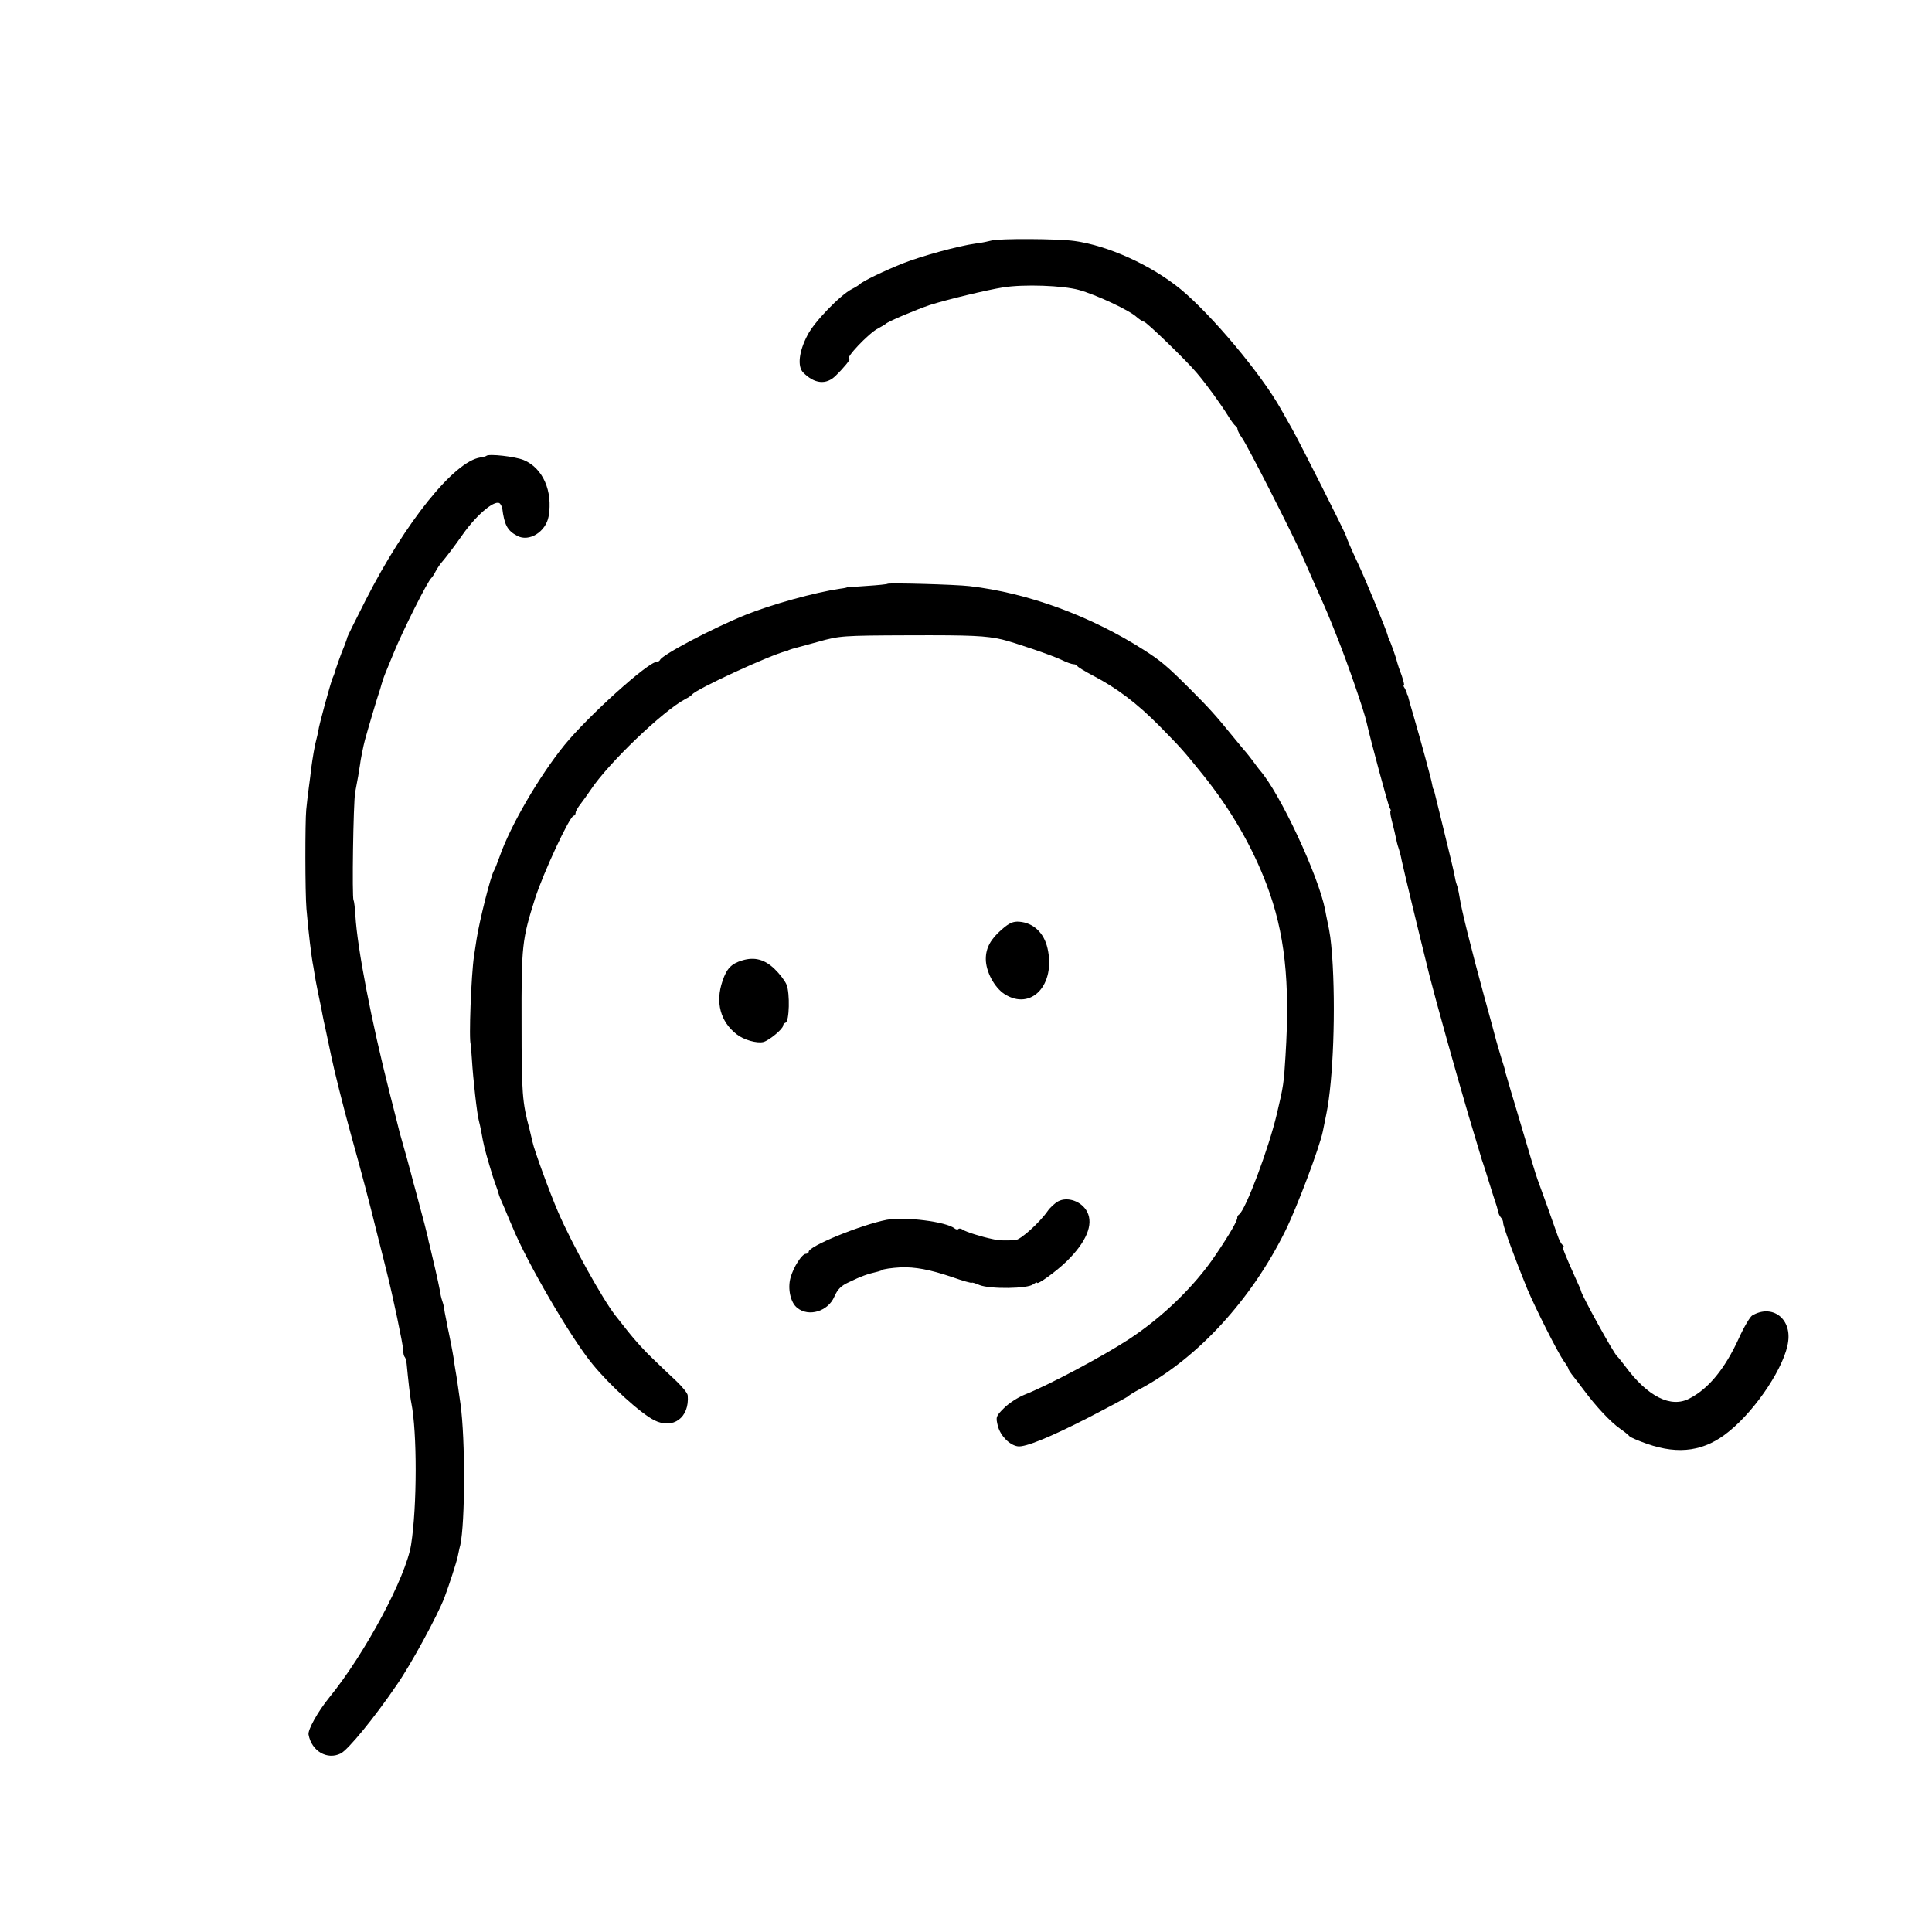
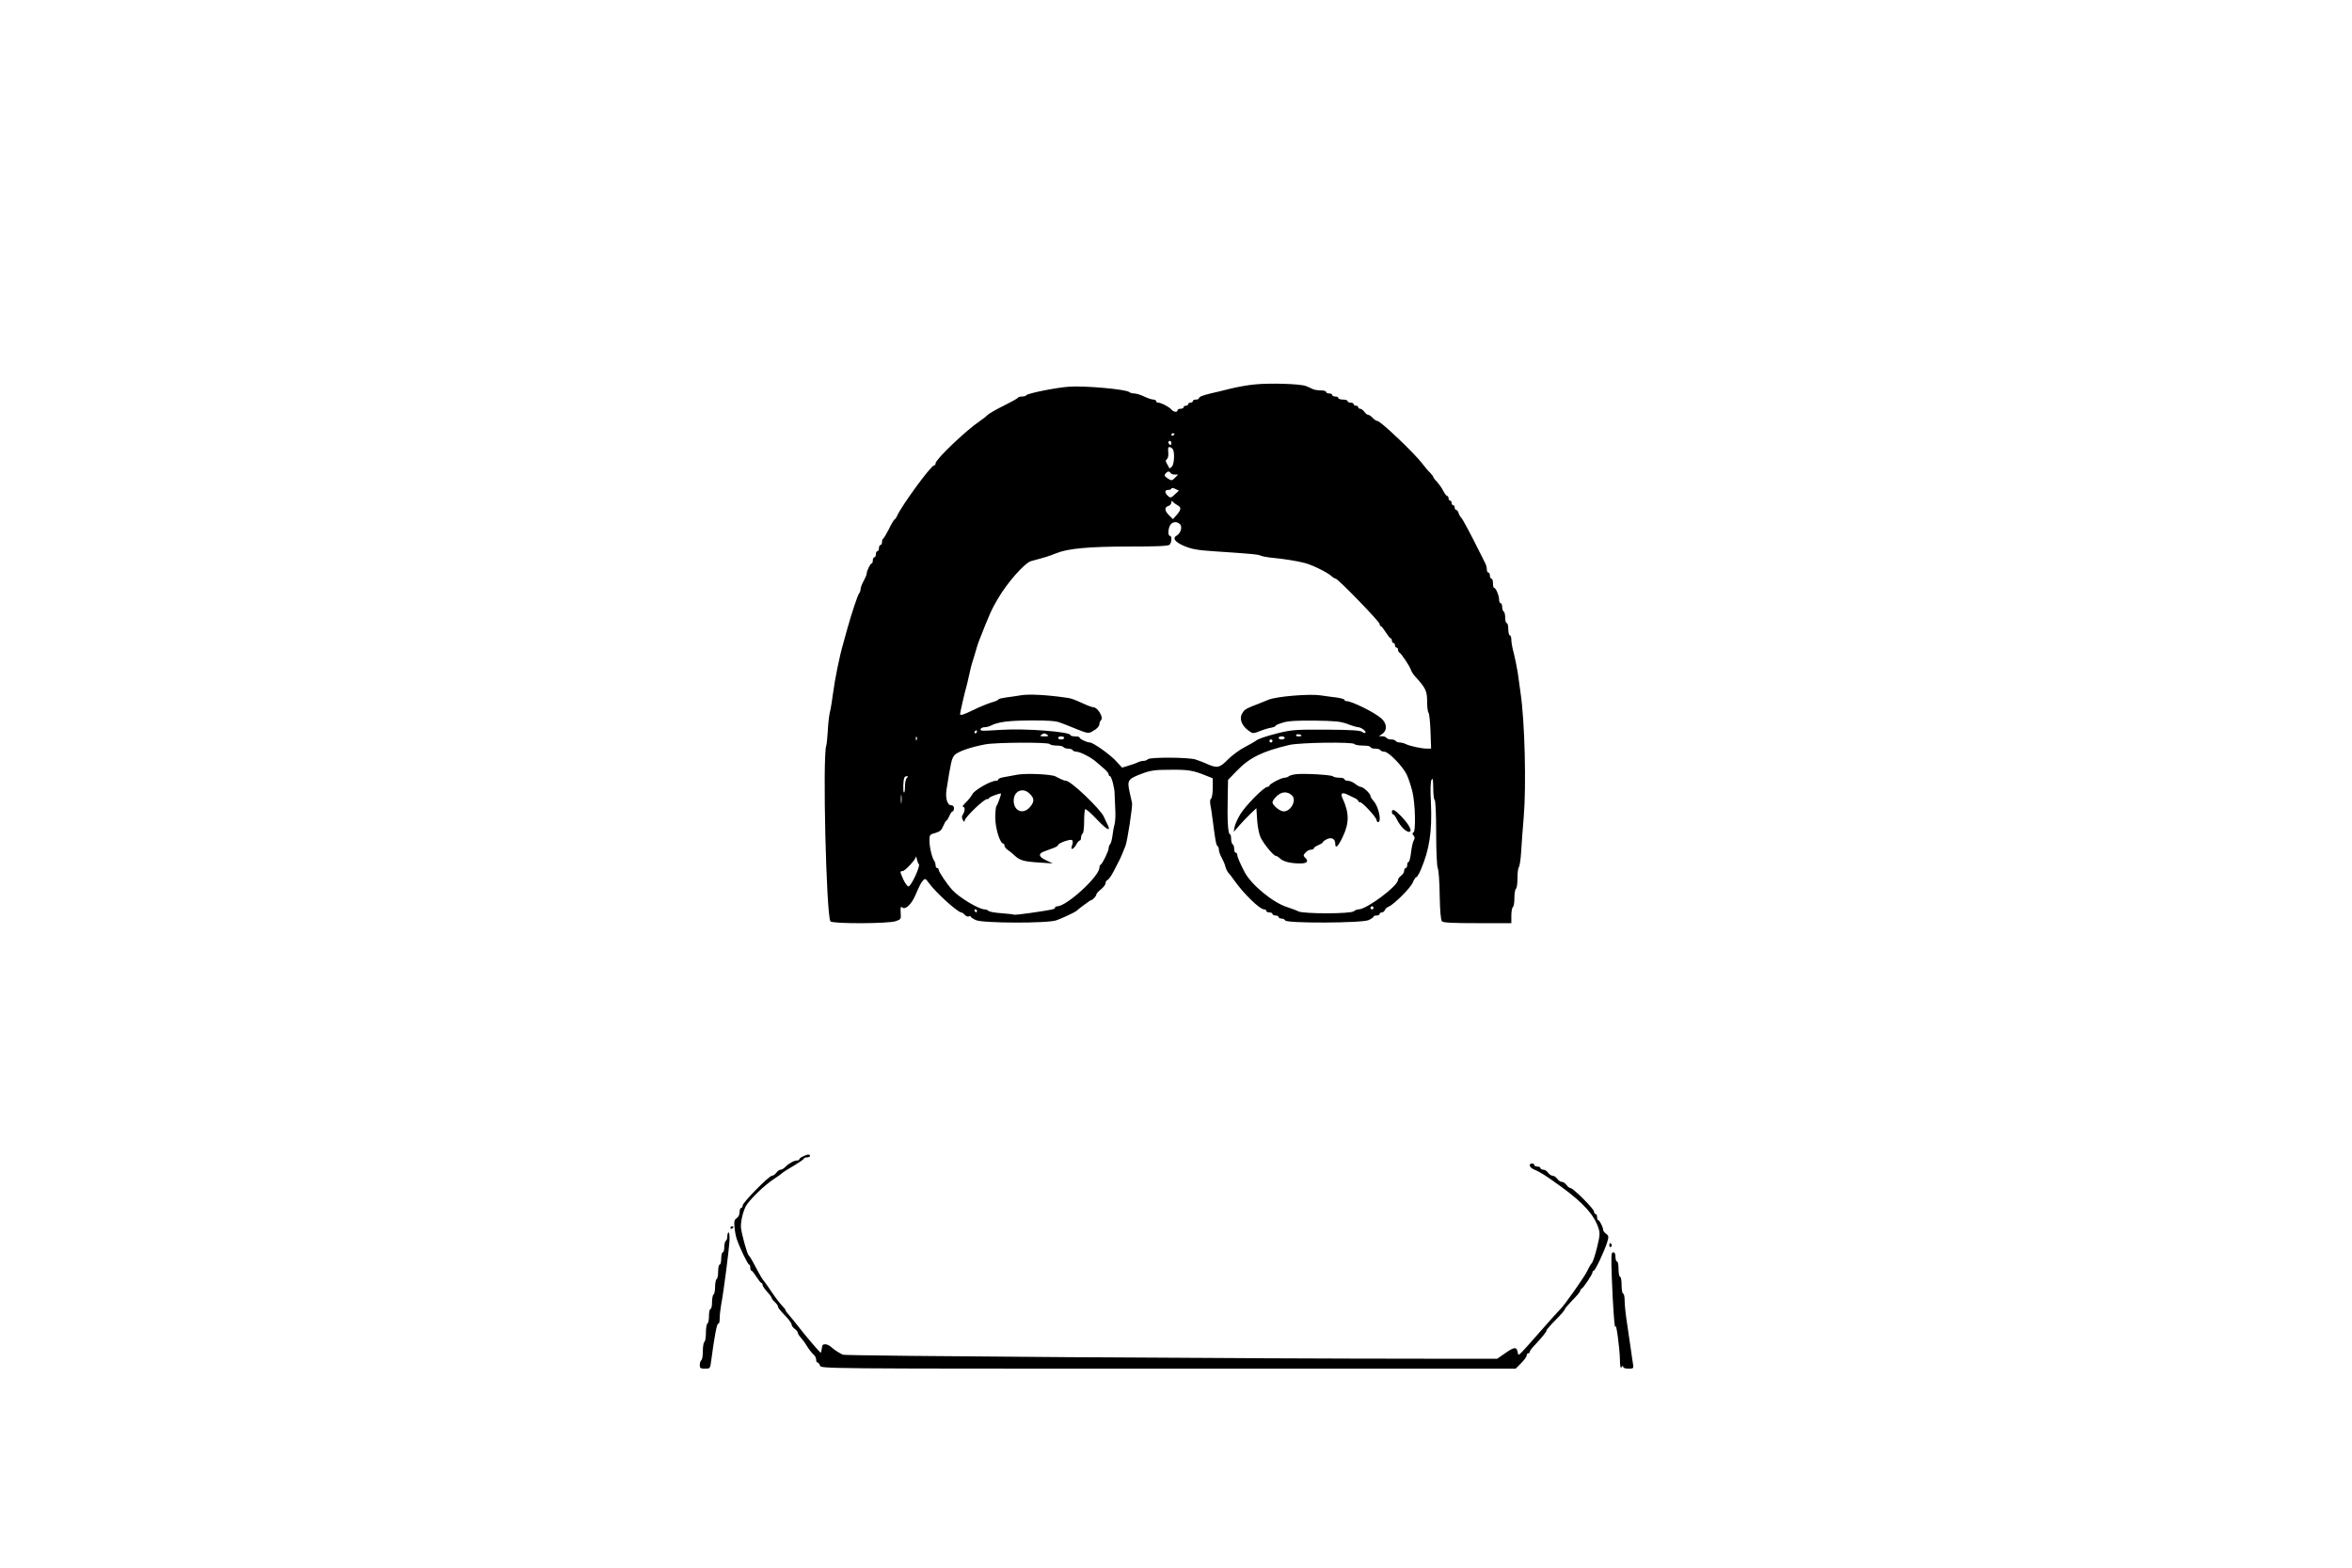
- <svg xmlns="http://www.w3.org/2000/svg" version="1.0" width="829pt" height="829pt" viewBox="0 0 829 829" preserveAspectRatio="xMidYMid meet">
-   <g transform="translate(0,829) scale(0.1,-0.1)" fill="#000000" stroke="none">
-     <path d="M4255 7258 c-16 -4 -48 -11 -69 -13 -73 -10 -230 -53 -309 -84 -81 -32 -178 -79 -187 -90 -3 -3 -18 -13 -34 -21 -50 -25 -163 -142 -191 -198 -37 -70 -44 -134 -19 -160 48 -49 99 -55 140 -14 36 35 66 72 58 72 -21 0 83 110 124 131 15 8 29 16 32 19 9 10 128 60 189 81 72 23 246 65 316 76 89 14 255 8 324 -11 73 -20 219 -88 249 -117 12 -10 25 -19 30 -19 10 0 182 -166 227 -220 42 -49 106 -138 135 -185 13 -22 28 -41 32 -43 4 -2 8 -8 8 -14 0 -5 9 -23 20 -38 24 -34 213 -405 260 -510 18 -41 44 -100 57 -130 45 -100 51 -114 93 -220 42 -105 114 -313 124 -360 18 -80 93 -357 99 -367 5 -7 6 -13 4 -13 -3 0 -1 -17 4 -37 9 -34 17 -69 23 -98 1 -5 5 -19 9 -30 3 -11 9 -31 11 -45 11 -51 74 -312 120 -497 26 -103 114 -418 167 -598 28 -93 52 -174 54 -180 1 -5 5 -17 8 -25 3 -8 15 -46 27 -85 12 -38 24 -77 27 -85 3 -8 8 -24 10 -35 2 -11 8 -24 13 -29 6 -6 10 -16 10 -24 0 -16 55 -165 103 -282 36 -85 130 -272 158 -312 11 -14 19 -29 19 -32 0 -3 7 -14 14 -23 8 -10 32 -41 53 -69 52 -70 114 -136 154 -164 19 -13 37 -28 40 -32 3 -5 38 -20 78 -34 136 -47 247 -31 350 54 119 96 242 284 254 387 13 100 -71 160 -155 110 -9 -6 -35 -49 -57 -98 -60 -131 -130 -216 -212 -258 -79 -42 -179 8 -275 138 -16 21 -31 40 -35 43 -15 13 -149 256 -155 280 0 3 -8 22 -18 43 -56 125 -64 147 -58 147 4 0 2 4 -3 8 -6 4 -16 23 -22 42 -11 32 -73 206 -86 240 -6 15 -38 122 -92 305 -15 50 -32 106 -37 125 -6 19 -11 37 -11 40 0 3 -7 25 -15 50 -8 25 -17 59 -22 75 -4 17 -28 104 -53 195 -51 186 -97 371 -103 414 -2 15 -7 38 -10 50 -4 11 -9 28 -10 36 -8 41 -18 83 -64 270 -27 111 -28 115 -30 115 -1 0 -3 9 -5 20 -3 20 -50 192 -80 295 -9 30 -18 62 -20 70 -2 8 -4 16 -5 18 -2 1 -3 5 -4 10 -1 4 -5 13 -9 20 -5 6 -6 12 -3 12 3 0 -2 19 -10 43 -9 23 -17 47 -18 52 -4 19 -29 90 -35 100 -3 6 -6 15 -7 20 -3 16 -93 235 -126 305 -31 66 -50 111 -52 120 -3 13 -199 402 -232 460 -20 36 -42 74 -48 85 -84 150 -296 403 -430 514 -126 103 -310 187 -456 207 -71 10 -322 11 -355 2z" />
-     <path d="M2087 6334 c-2 -2 -13 -5 -26 -7 -112 -17 -321 -276 -492 -612 -43 -85 -79 -157 -79 -160 0 -3 -6 -20 -13 -38 -12 -27 -38 -101 -42 -117 -1 -3 -4 -12 -8 -20 -10 -26 -59 -204 -61 -225 -2 -11 -6 -29 -9 -40 -6 -20 -16 -79 -22 -125 -1 -14 -6 -50 -10 -80 -4 -30 -9 -73 -11 -95 -5 -52 -5 -354 1 -425 8 -95 21 -206 30 -250 2 -14 7 -41 10 -60 4 -19 10 -53 15 -75 5 -22 11 -53 14 -70 3 -16 8 -40 11 -52 8 -37 14 -65 26 -123 11 -55 53 -223 84 -335 48 -172 80 -294 111 -420 20 -77 39 -156 44 -175 24 -94 70 -311 70 -333 0 -13 3 -27 7 -30 3 -4 7 -17 8 -30 6 -63 15 -145 20 -167 25 -125 25 -443 -1 -608 -22 -139 -197 -467 -352 -657 -48 -59 -92 -138 -88 -158 13 -71 80 -110 138 -81 32 16 145 154 241 295 60 86 175 298 204 374 20 53 52 152 57 176 3 13 7 35 11 49 21 96 22 453 1 605 -12 84 -16 114 -22 147 -3 18 -7 42 -8 53 -2 11 -6 36 -10 55 -4 19 -8 42 -10 50 -2 8 -7 33 -11 55 -5 22 -9 47 -10 55 -1 8 -5 22 -8 30 -3 8 -8 29 -10 45 -5 28 -32 146 -43 190 -3 11 -7 27 -8 35 -2 8 -9 35 -15 60 -7 25 -14 52 -16 60 -2 8 -9 35 -16 60 -7 25 -13 50 -15 55 -1 6 -14 53 -28 105 -15 52 -29 102 -31 110 -2 8 -21 85 -43 170 -79 311 -139 622 -147 762 -2 31 -5 60 -8 65 -7 11 -1 419 7 463 4 19 9 51 13 70 3 19 7 42 8 50 1 14 15 84 21 105 9 34 56 193 61 205 3 8 7 22 9 30 2 8 9 30 17 50 8 19 25 60 37 90 38 93 145 307 161 320 3 3 12 15 18 28 7 13 19 31 27 40 15 17 52 65 89 118 64 91 146 157 162 131 4 -6 8 -14 8 -17 9 -72 22 -97 64 -119 51 -28 123 17 135 83 19 109 -25 208 -107 242 -36 15 -150 28 -160 18z" />
-     <path d="M3808 5785 c-2 -2 -41 -6 -88 -9 -47 -3 -85 -6 -85 -6 0 -1 -13 -4 -30 -6 -109 -16 -293 -67 -405 -112 -139 -56 -360 -172 -368 -194 -2 -4 -8 -8 -14 -8 -37 0 -294 -232 -396 -357 -108 -133 -232 -346 -278 -478 -10 -27 -20 -54 -24 -60 -14 -21 -63 -217 -75 -295 -4 -25 -9 -57 -11 -72 -12 -78 -23 -363 -14 -380 0 -2 3 -31 5 -65 5 -83 22 -235 30 -263 2 -8 7 -28 10 -45 9 -53 15 -77 35 -145 17 -57 16 -52 22 -70 8 -21 19 -55 19 -57 0 -2 11 -29 25 -60 13 -32 28 -67 33 -78 62 -152 250 -475 343 -588 75 -92 206 -211 265 -241 81 -41 152 11 144 106 0 9 -22 36 -48 61 -27 25 -73 69 -104 99 -31 29 -77 80 -103 113 -26 33 -51 65 -56 71 -54 69 -185 304 -245 443 -34 78 -103 266 -110 301 -2 8 -8 33 -13 55 -31 115 -34 155 -34 450 -1 339 2 363 58 540 35 109 149 355 166 355 4 0 8 6 8 13 0 6 10 23 21 37 11 14 30 41 43 60 76 115 311 340 406 390 14 7 27 16 30 20 16 23 338 171 403 186 4 1 8 2 10 4 1 1 9 3 17 6 8 2 58 16 110 30 92 26 103 27 390 28 271 1 329 -2 400 -18 47 -11 215 -68 254 -87 22 -11 45 -19 52 -19 7 0 14 -3 16 -7 2 -5 32 -23 68 -42 103 -54 188 -118 285 -216 95 -97 99 -101 187 -210 119 -148 211 -307 273 -471 78 -206 101 -416 81 -734 -7 -118 -9 -131 -37 -249 -35 -149 -134 -412 -162 -432 -5 -3 -8 -9 -8 -13 2 -12 -32 -71 -93 -161 -90 -134 -228 -267 -371 -361 -115 -75 -346 -198 -450 -239 -27 -11 -66 -36 -87 -57 -35 -35 -36 -38 -26 -78 11 -41 50 -81 85 -86 31 -5 137 38 303 123 91 47 167 88 170 91 3 4 25 18 50 31 248 132 479 383 626 681 51 104 146 357 160 425 2 11 9 44 15 74 30 145 41 454 25 681 -6 71 -8 90 -21 150 -3 14 -7 34 -9 46 -28 145 -194 502 -281 600 -5 7 -19 24 -30 40 -11 15 -25 32 -30 38 -6 6 -30 36 -55 66 -74 91 -101 121 -185 205 -98 98 -125 120 -195 165 -230 147 -499 246 -750 275 -58 7 -347 15 -352 10z" />
-     <path d="M4300 4303 c-49 -42 -70 -80 -70 -128 0 -54 37 -123 81 -151 114 -72 219 40 184 196 -15 67 -60 110 -121 115 -26 2 -43 -5 -74 -32z" />
-     <path d="M3185 4169 c-47 -14 -67 -35 -85 -89 -31 -91 -9 -174 61 -228 30 -24 87 -40 115 -33 25 7 84 56 84 70 0 5 5 11 11 13 16 5 19 126 4 163 -7 17 -30 47 -52 68 -42 40 -85 52 -138 36z" />
-     <path d="M4540 3135 c-14 -8 -34 -26 -45 -42 -35 -50 -116 -123 -138 -124 -40 -3 -72 -2 -97 4 -49 10 -115 31 -128 40 -7 5 -15 7 -19 4 -3 -4 -11 -3 -17 2 -36 29 -212 51 -291 37 -109 -21 -335 -113 -335 -137 0 -5 -6 -9 -12 -9 -17 0 -54 -58 -66 -103 -13 -46 0 -107 29 -129 49 -40 132 -15 159 48 14 32 29 47 62 62 56 27 79 35 126 46 9 3 17 5 17 6 0 4 43 10 80 12 61 2 123 -9 218 -41 48 -17 87 -28 87 -25 0 2 15 -2 33 -10 45 -18 207 -16 230 3 10 7 17 10 17 7 0 -11 82 48 127 92 84 82 116 158 88 212 -23 45 -84 67 -125 45z" />
+ <svg xmlns="http://www.w3.org/2000/svg" version="1.0" width="1536pt" height="1024pt" viewBox="0 0 1536 1024" preserveAspectRatio="xMidYMid meet">
+   <g transform="translate(0,1024) scale(0.1,-0.1)" fill="#000000" stroke="none">
+     <path d="M8195 7729 c-44 -4 -118 -17 -165 -29 -47 -12 -101 -25 -120 -29 -55 -13 -80 -23 -80 -32 0 -5 -9 -9 -20 -9 -11 0 -20 -4 -20 -10 0 -5 -7 -10 -15 -10 -8 0 -15 -4 -15 -10 0 -5 -7 -10 -15 -10 -8 0 -15 -4 -15 -10 0 -5 -9 -10 -20 -10 -11 0 -20 -4 -20 -10 0 -15 -26 -12 -40 5 -14 17 -67 45 -87 45 -7 0 -13 5 -13 10 0 6 -8 10 -18 10 -10 0 -37 9 -60 20 -22 11 -52 20 -65 20 -12 0 -27 4 -32 9 -19 18 -294 43 -395 35 -85 -6 -273 -44 -278 -56 -2 -4 -14 -8 -27 -8 -13 0 -25 -3 -27 -8 -1 -4 -43 -27 -93 -52 -49 -24 -97 -52 -105 -60 -8 -9 -32 -28 -52 -41 -88 -59 -288 -250 -288 -275 0 -8 -4 -14 -10 -14 -20 0 -215 -267 -242 -331 -4 -10 -11 -20 -17 -23 -5 -4 -22 -32 -37 -64 -16 -31 -32 -58 -36 -60 -4 -2 -8 -12 -8 -23 0 -10 -4 -19 -10 -19 -5 0 -10 -9 -10 -20 0 -11 -4 -20 -10 -20 -5 0 -10 -9 -10 -20 0 -11 -4 -20 -10 -20 -5 0 -10 -9 -10 -20 0 -11 -3 -20 -7 -20 -9 0 -33 -49 -33 -67 0 -7 -9 -28 -20 -48 -11 -20 -20 -44 -20 -53 0 -10 -4 -22 -9 -27 -9 -10 -48 -126 -77 -230 -9 -33 -22 -80 -29 -105 -21 -71 -53 -227 -65 -320 -6 -47 -15 -103 -21 -125 -5 -22 -11 -76 -13 -120 -3 -44 -7 -87 -10 -95 -25 -74 0 -1102 27 -1148 11 -17 377 -16 427 1 34 12 35 14 32 56 -2 37 0 42 11 33 19 -16 58 20 82 74 34 77 40 89 54 104 12 13 17 11 35 -15 43 -61 190 -195 214 -195 5 0 15 -7 22 -15 7 -9 19 -14 27 -11 7 3 13 2 13 -2 0 -4 15 -14 33 -22 44 -21 474 -22 527 -1 44 16 123 54 130 61 14 14 90 70 95 70 10 0 35 27 35 38 0 5 13 20 30 33 16 13 30 31 30 40 0 9 6 19 14 22 7 3 24 27 38 54 13 26 29 57 35 68 11 20 29 63 43 100 13 34 47 257 43 280 -1 6 -8 38 -16 71 -17 78 -11 86 79 120 59 22 86 26 189 26 118 1 147 -4 238 -41 l37 -15 0 -62 c0 -35 -5 -66 -11 -70 -6 -4 -8 -19 -5 -38 4 -17 11 -65 16 -106 17 -131 22 -160 31 -166 5 -3 9 -14 9 -24 0 -11 8 -34 18 -52 10 -18 22 -45 25 -60 4 -15 13 -33 20 -40 7 -7 24 -29 37 -48 61 -87 167 -190 195 -190 8 0 15 -4 15 -10 0 -5 9 -10 20 -10 11 0 20 -4 20 -10 0 -5 9 -10 20 -10 11 0 20 -4 20 -10 0 -5 9 -10 19 -10 11 0 21 -6 24 -12 6 -20 501 -18 545 2 17 8 32 18 32 22 0 5 9 8 20 8 11 0 20 5 20 10 0 6 6 10 14 10 8 0 16 7 20 15 3 9 14 19 25 23 33 13 142 121 157 157 8 19 18 35 23 35 5 0 19 23 31 52 55 129 73 247 65 430 -5 90 -3 143 4 155 8 14 10 2 11 -54 0 -39 4 -74 9 -78 6 -3 10 -94 10 -215 0 -120 5 -218 10 -229 6 -10 12 -90 13 -177 2 -105 7 -163 15 -172 9 -9 69 -12 232 -12 l221 0 0 49 c0 28 5 53 10 56 6 3 10 30 10 60 0 30 5 57 10 60 6 3 10 34 10 69 0 34 4 66 9 72 5 5 12 50 15 99 3 50 10 153 17 230 17 203 7 623 -21 810 -5 33 -13 92 -18 130 -6 39 -18 96 -26 128 -9 32 -16 71 -16 87 0 17 -4 30 -10 30 -5 0 -10 18 -10 40 0 22 -4 40 -10 40 -5 0 -10 15 -10 34 0 19 -4 38 -10 41 -5 3 -10 17 -10 31 0 13 -4 24 -10 24 -5 0 -10 10 -10 23 0 26 -21 77 -32 77 -5 0 -8 14 -8 30 0 17 -4 30 -10 30 -5 0 -10 9 -10 20 0 11 -4 20 -10 20 -5 0 -10 9 -10 20 0 11 -4 28 -9 38 -5 9 -19 37 -31 62 -70 140 -116 226 -127 238 -6 6 -15 21 -18 32 -3 11 -11 20 -16 20 -5 0 -9 7 -9 15 0 8 -4 15 -10 15 -5 0 -10 7 -10 15 0 8 -4 15 -10 15 -5 0 -10 7 -10 15 0 8 -4 15 -8 15 -5 0 -15 12 -23 27 -14 28 -32 53 -56 78 -7 8 -13 16 -13 20 0 3 -10 16 -22 29 -13 12 -34 37 -48 56 -50 67 -274 280 -294 280 -7 0 -21 9 -31 20 -10 11 -23 20 -29 20 -7 0 -18 9 -26 20 -8 11 -20 20 -27 20 -7 0 -13 5 -13 10 0 6 -7 10 -15 10 -8 0 -15 5 -15 10 0 6 -9 10 -20 10 -11 0 -20 5 -20 10 0 6 -13 10 -30 10 -16 0 -30 5 -30 10 0 6 -9 10 -20 10 -11 0 -20 5 -20 10 0 6 -9 10 -20 10 -11 0 -20 5 -20 10 0 6 -16 10 -35 10 -19 0 -43 4 -53 9 -9 5 -28 13 -42 19 -35 15 -238 21 -335 11z m-525 -323 c0 -3 -4 -8 -10 -11 -5 -3 -10 -1 -10 4 0 6 5 11 10 11 6 0 10 -2 10 -4z m-20 -62 c0 -8 -4 -12 -10 -9 -5 3 -10 10 -10 16 0 5 5 9 10 9 6 0 10 -7 10 -16z m8 -36 c15 -19 11 -100 -5 -116 -8 -8 -15 -13 -16 -11 -1 2 -8 15 -15 28 -11 18 -11 25 -2 31 6 4 11 20 10 36 -1 16 -2 32 -1 37 2 11 17 8 29 -5z m-13 -158 c3 -5 16 -10 28 -10 l21 0 -21 -21 c-20 -20 -22 -20 -47 -4 -21 14 -24 20 -15 31 14 17 25 18 34 4z m30 -137 c-28 -27 -32 -28 -51 -9 -20 20 -17 36 6 36 11 0 20 4 20 9 0 5 11 4 25 -2 l24 -12 -24 -22z m13 -72 c28 -15 27 -29 -3 -64 l-25 -28 -25 25 c-30 30 -32 52 -5 61 11 3 20 14 20 23 0 11 3 13 8 6 4 -6 17 -16 30 -23z m18 -125 c17 -17 5 -59 -21 -74 -31 -17 -12 -43 50 -69 48 -20 87 -27 195 -34 254 -17 285 -20 305 -29 11 -5 47 -11 80 -14 71 -7 156 -20 208 -34 49 -13 146 -61 171 -84 11 -10 24 -18 29 -18 15 0 287 -281 287 -296 0 -8 3 -14 8 -14 4 0 18 -18 32 -40 14 -22 28 -40 32 -40 5 0 8 -7 8 -15 0 -8 5 -15 10 -15 6 0 10 -7 10 -15 0 -8 5 -15 10 -15 6 0 10 -6 10 -14 0 -8 4 -16 8 -18 12 -4 68 -89 76 -113 3 -11 16 -31 29 -45 67 -73 77 -94 77 -161 0 -36 4 -69 9 -74 5 -6 11 -61 13 -122 l4 -113 -28 0 c-35 0 -116 18 -140 31 -10 5 -27 9 -37 9 -11 0 -23 5 -26 10 -3 6 -17 10 -30 10 -13 0 -27 5 -30 10 -3 6 -16 10 -28 11 l-22 0 23 16 c33 23 30 69 -9 102 -43 38 -191 111 -224 111 -8 0 -15 4 -15 9 0 4 -24 11 -52 15 -29 3 -76 10 -104 14 -73 11 -290 -7 -341 -29 -46 -19 -79 -32 -103 -41 -46 -19 -55 -25 -69 -50 -19 -33 -1 -79 42 -110 29 -21 30 -21 76 -3 25 10 58 20 74 22 15 3 27 8 27 12 0 4 21 13 48 21 34 11 90 14 207 13 134 -2 169 -5 215 -22 30 -12 62 -21 70 -21 20 -1 55 -28 47 -36 -4 -4 -13 -1 -22 6 -11 9 -74 13 -232 14 -197 1 -227 -1 -313 -22 -87 -22 -137 -39 -150 -52 -3 -3 -34 -20 -69 -39 -36 -18 -86 -56 -112 -82 -53 -54 -69 -58 -132 -31 -23 11 -59 24 -79 31 -47 15 -297 16 -311 2 -6 -6 -19 -11 -29 -11 -10 0 -26 -4 -36 -9 -9 -5 -37 -15 -61 -22 l-43 -13 -37 40 c-39 44 -152 124 -173 124 -19 0 -68 23 -68 33 0 4 -13 7 -30 7 -16 0 -30 4 -30 9 0 21 -296 44 -445 34 -69 -5 -129 -7 -135 -5 -16 6 -1 22 21 22 10 0 27 4 37 9 48 25 112 34 259 35 111 1 168 -3 193 -13 19 -7 44 -16 55 -21 11 -4 31 -12 45 -18 78 -32 88 -34 111 -21 32 17 49 35 49 51 0 8 5 19 11 25 17 17 -23 83 -50 83 -6 0 -33 9 -59 21 -80 36 -86 38 -127 43 -118 17 -233 23 -284 15 -31 -5 -77 -12 -103 -15 -27 -4 -48 -9 -48 -13 0 -4 -21 -13 -47 -20 -25 -8 -77 -29 -115 -48 -67 -32 -88 -39 -88 -27 0 11 32 150 40 174 4 14 13 52 20 85 7 33 16 69 20 80 4 11 13 40 20 65 7 25 16 54 20 65 74 188 85 214 128 286 61 105 175 233 216 244 100 27 110 30 166 52 74 30 211 43 466 43 189 0 263 3 272 12 15 15 16 58 2 58 -14 0 -12 46 2 70 15 23 43 26 64 6z m-1326 -1356 c0 -5 -5 -10 -11 -10 -5 0 -7 5 -4 10 3 6 8 10 11 10 2 0 4 -4 4 -10z m460 -20 c11 -7 6 -10 -20 -10 -26 0 -31 3 -20 10 8 5 17 10 20 10 3 0 12 -5 20 -10z m1660 -6 c0 -2 -9 -4 -21 -4 -11 0 -18 4 -14 10 5 8 35 3 35 -6z m-2513 -26 c-3 -8 -6 -5 -6 6 -1 11 2 17 5 13 3 -3 4 -12 1 -19z m963 12 c0 -5 -9 -10 -20 -10 -11 0 -20 5 -20 10 0 6 9 10 20 10 11 0 20 -4 20 -10z m1440 0 c0 -5 -9 -10 -20 -10 -11 0 -20 5 -20 10 0 6 9 10 20 10 11 0 20 -4 20 -10z m-80 -20 c0 -5 -4 -10 -10 -10 -5 0 -10 5 -10 10 0 6 5 10 10 10 6 0 10 -4 10 -10z m-1455 -20 c3 -5 24 -10 45 -10 21 0 42 -4 45 -10 3 -5 17 -10 30 -10 13 0 27 -4 30 -10 3 -5 14 -10 25 -10 23 0 97 -38 127 -65 12 -11 35 -31 52 -45 17 -14 31 -31 31 -37 0 -7 4 -13 9 -13 10 0 31 -82 30 -115 0 -11 2 -53 4 -93 3 -40 1 -87 -4 -105 -5 -17 -11 -51 -14 -76 -3 -25 -10 -50 -15 -55 -6 -6 -10 -18 -10 -27 0 -19 -41 -102 -52 -107 -5 -2 -8 -10 -8 -19 0 -57 -214 -253 -276 -253 -8 0 -14 -4 -14 -9 0 -10 -15 -13 -165 -35 -55 -8 -102 -13 -106 -10 -4 2 -40 6 -80 9 -40 3 -77 9 -83 15 -5 5 -17 10 -26 10 -37 0 -167 78 -211 127 -34 37 -89 119 -89 132 0 6 -4 11 -10 11 -5 0 -10 8 -10 18 0 10 -4 22 -8 28 -14 16 -32 89 -32 132 0 39 2 42 38 51 30 9 41 18 52 46 8 19 17 35 21 35 3 0 12 14 19 30 7 17 16 30 21 30 5 0 9 9 9 20 0 13 -7 20 -18 20 -25 0 -39 46 -31 100 29 184 34 205 52 227 20 23 105 53 202 71 69 13 412 15 420 2z m1990 0 c3 -5 28 -10 56 -10 27 0 49 -4 49 -10 0 -5 13 -10 29 -10 17 0 33 -4 36 -10 3 -5 15 -10 26 -10 27 0 119 -94 146 -150 12 -25 28 -75 37 -112 19 -80 23 -261 6 -266 -8 -3 -7 -8 1 -19 9 -11 10 -19 2 -32 -6 -9 -14 -45 -18 -79 -4 -34 -11 -62 -16 -62 -5 0 -9 -9 -9 -20 0 -11 -4 -20 -10 -20 -5 0 -10 -8 -10 -18 0 -10 -9 -24 -20 -32 -11 -8 -20 -20 -20 -27 0 -40 -205 -193 -258 -193 -10 0 -24 -6 -30 -12 -18 -18 -329 -18 -363 -1 -13 7 -46 19 -74 28 -93 30 -232 145 -276 227 -30 57 -49 101 -49 115 0 7 -4 13 -10 13 -5 0 -10 11 -10 24 0 14 -4 28 -10 31 -5 3 -10 19 -10 36 0 16 -3 29 -7 29 -14 0 -19 93 -15 261 l2 95 58 60 c82 85 167 127 342 168 67 16 416 21 425 6z m-2923 -222 c-7 -7 -12 -32 -12 -57 0 -24 -3 -41 -7 -37 -7 7 -5 85 4 98 2 5 9 8 16 8 8 0 8 -3 -1 -12z m-35 -160 c-2 -13 -4 -3 -4 22 0 25 2 35 4 23 2 -13 2 -33 0 -45z m114 -403 c10 -14 -51 -145 -68 -145 -7 0 -22 20 -33 44 -24 53 -24 56 -6 56 16 0 85 74 87 93 1 6 4 1 6 -13 3 -14 9 -30 14 -35z m2969 -285 c0 -5 -4 -10 -10 -10 -5 0 -10 5 -10 10 0 6 5 10 10 10 6 0 10 -4 10 -10z m-2590 -20 c0 -5 -2 -10 -4 -10 -3 0 -8 5 -11 10 -3 6 -1 10 4 10 6 0 11 -4 11 -10z" />
+     <path d="M6645 5180 c-27 -5 -67 -12 -87 -16 -21 -3 -38 -10 -38 -15 0 -5 -7 -9 -16 -9 -34 0 -141 -61 -154 -88 -8 -15 -27 -39 -43 -54 -16 -16 -25 -28 -18 -28 14 0 14 -25 0 -49 -9 -13 -9 -23 -1 -37 8 -14 11 -15 12 -4 0 20 125 140 145 140 8 0 15 3 15 8 0 6 72 33 77 28 3 -3 -23 -75 -30 -82 -4 -4 -7 -39 -7 -77 0 -69 31 -167 52 -167 4 0 8 -6 8 -14 0 -7 10 -20 23 -29 12 -8 32 -24 44 -36 33 -31 61 -39 160 -45 l88 -6 -42 20 c-51 24 -55 43 -13 59 17 6 44 16 60 22 17 6 30 15 30 19 0 13 82 42 92 32 5 -5 5 -20 -1 -35 -13 -34 10 -27 29 9 7 13 17 24 22 24 4 0 8 9 8 19 0 11 5 23 10 26 6 3 10 39 10 79 0 40 3 76 7 80 4 4 40 -27 80 -70 66 -69 91 -79 64 -26 -5 9 -15 31 -22 47 -24 52 -215 234 -247 235 -7 0 -21 5 -32 10 -11 6 -28 14 -38 19 -28 14 -190 21 -247 11z m80 -125 c31 -30 31 -52 1 -87 -44 -51 -106 -26 -106 42 0 64 61 90 105 45z" />
+     <path d="M8465 5183 c-22 -2 -44 -9 -49 -14 -6 -5 -18 -9 -27 -9 -21 0 -99 -41 -99 -52 0 -4 -6 -8 -14 -8 -21 0 -140 -120 -175 -177 -17 -27 -34 -65 -38 -83 l-6 -34 39 45 c21 24 55 59 74 77 l35 33 5 -78 c3 -46 13 -93 23 -114 21 -43 84 -119 98 -119 5 0 19 -8 30 -19 21 -19 68 -31 131 -31 43 0 56 14 33 36 -15 15 -15 18 1 35 9 11 25 19 36 19 10 0 18 4 18 9 0 5 14 14 30 21 17 7 30 16 30 20 0 4 12 12 26 19 31 14 54 1 54 -30 0 -36 19 -19 49 45 43 90 43 157 -2 253 -14 30 -3 39 28 25 14 -7 36 -17 50 -24 14 -6 25 -15 25 -20 0 -4 5 -8 12 -8 16 0 108 -100 108 -117 0 -7 5 -13 10 -13 24 0 4 99 -27 134 -13 15 -23 31 -23 37 0 15 -47 59 -63 59 -7 0 -23 9 -37 20 -14 11 -35 20 -47 20 -13 0 -23 5 -23 10 0 6 -15 10 -33 10 -18 0 -37 4 -42 9 -12 10 -182 20 -240 14z m-27 -139 c31 -31 -7 -104 -55 -104 -24 0 -73 40 -73 60 0 6 10 22 23 35 33 35 74 39 105 9z" />
+     <path d="M9090 4935 c0 -8 4 -15 9 -15 5 0 16 -16 25 -35 21 -44 64 -85 82 -78 18 7 -6 50 -58 104 -40 41 -58 49 -58 24z" />
+     <path d="M5243 2686 c-13 -6 -23 -14 -23 -18 0 -5 -7 -8 -15 -8 -19 0 -55 -20 -76 -42 -9 -10 -23 -18 -30 -18 -8 0 -21 -9 -29 -20 -8 -11 -21 -20 -29 -20 -19 0 -191 -175 -191 -194 0 -9 -4 -16 -10 -16 -5 0 -10 -12 -10 -28 0 -16 -8 -32 -19 -39 -15 -10 -18 -20 -14 -60 2 -26 9 -61 15 -78 20 -58 72 -165 80 -165 4 0 8 -9 8 -20 0 -11 3 -20 8 -20 4 0 18 -18 32 -40 14 -22 28 -40 32 -40 5 0 8 -6 8 -13 0 -7 14 -27 30 -45 17 -18 30 -37 30 -41 0 -4 9 -16 20 -26 11 -10 20 -22 20 -27 0 -10 12 -25 58 -73 17 -19 32 -40 32 -47 0 -8 9 -20 20 -28 11 -8 20 -19 20 -25 0 -6 8 -20 19 -31 10 -11 30 -38 43 -60 14 -22 33 -45 42 -53 9 -7 16 -22 16 -32 0 -11 4 -19 9 -19 5 0 13 -9 16 -20 6 -20 15 -20 2275 -20 l2268 0 36 36 c20 20 36 42 36 50 0 8 5 14 10 14 6 0 10 5 10 10 0 6 15 26 33 44 48 51 77 87 77 96 0 5 27 36 60 69 33 33 60 65 60 70 0 5 23 31 50 59 28 28 50 55 50 60 0 6 4 12 8 14 12 4 72 95 72 107 0 6 4 11 8 11 10 0 69 126 88 186 11 37 10 42 -7 55 -10 7 -19 18 -19 24 0 17 -24 65 -32 65 -5 0 -8 9 -8 20 0 11 -4 20 -10 20 -5 0 -10 7 -10 16 0 18 -137 154 -154 154 -7 0 -18 9 -26 20 -8 11 -21 20 -30 20 -9 0 -22 9 -30 20 -8 11 -21 20 -30 20 -9 0 -22 9 -30 20 -8 11 -22 20 -32 20 -10 0 -18 5 -18 10 0 6 -9 10 -20 10 -11 0 -20 5 -20 10 0 6 -7 10 -15 10 -25 0 -17 -27 13 -39 44 -18 80 -42 182 -116 141 -103 211 -181 239 -267 11 -33 9 -50 -9 -125 -12 -49 -27 -95 -34 -103 -8 -8 -22 -33 -32 -55 -15 -33 -153 -229 -173 -245 -7 -6 -71 -77 -161 -180 -36 -41 -76 -86 -90 -100 -23 -24 -25 -24 -28 -5 -7 39 -21 38 -78 -1 l-56 -39 -477 0 c-1134 0 -3778 18 -3796 26 -26 12 -54 30 -79 52 -24 21 -56 22 -57 2 -1 -8 -3 -19 -4 -25 -1 -5 -3 -13 -4 -16 -1 -6 -98 107 -151 176 -19 25 -45 56 -57 70 -13 14 -23 28 -23 32 0 4 -10 17 -23 30 -13 13 -43 52 -67 88 -24 36 -46 67 -49 70 -9 8 -28 40 -62 105 -17 33 -35 62 -40 66 -9 5 -45 136 -50 179 -3 36 11 99 31 140 21 40 121 138 183 178 23 15 48 33 56 40 7 7 42 29 77 49 35 21 64 41 64 45 0 4 9 8 20 8 11 0 20 5 20 10 0 12 -18 11 -47 -4z" />
+     <path d="M4770 2219 c0 -5 5 -7 10 -4 6 3 10 8 10 11 0 2 -4 4 -10 4 -5 0 -10 -5 -10 -11z" />
+     <path d="M4750 2166 c0 -14 -4 -28 -10 -31 -5 -3 -10 -22 -10 -41 0 -19 -4 -34 -10 -34 -5 0 -10 -18 -10 -40 0 -22 -4 -40 -10 -40 -5 0 -10 -20 -10 -44 0 -25 -4 -48 -10 -51 -5 -3 -10 -26 -10 -50 0 -24 -4 -47 -10 -50 -5 -3 -10 -26 -10 -51 0 -24 -4 -44 -10 -44 -5 0 -10 -20 -10 -44 0 -25 -4 -48 -10 -51 -5 -3 -10 -30 -10 -60 0 -30 -4 -57 -10 -60 -5 -3 -10 -30 -10 -60 0 -30 -4 -57 -10 -60 -5 -3 -10 -17 -10 -31 0 -21 5 -24 34 -24 33 0 34 1 40 48 21 158 38 252 47 246 5 -3 9 12 9 34 0 22 5 63 10 92 16 83 50 349 54 413 2 31 -1 57 -6 57 -4 0 -8 -11 -8 -24z" />
+     <path d="M10510 2104 c0 -8 5 -12 10 -9 6 4 8 11 5 16 -9 14 -15 11 -15 -7z" />
+     <path d="M10526 1898 c6 -175 19 -356 24 -323 4 32 28 -143 29 -215 1 -46 4 -61 11 -50 6 10 10 11 10 3 0 -8 14 -13 35 -13 32 0 34 2 30 28 -3 15 -9 61 -15 102 -6 41 -17 118 -25 170 -8 52 -15 116 -15 143 0 26 -4 47 -10 47 -5 0 -10 25 -10 55 0 30 -4 55 -10 55 -5 0 -10 23 -10 50 0 28 -4 50 -10 50 -5 0 -10 14 -10 30 0 20 -5 30 -15 30 -13 0 -14 -22 -9 -162z" />
  </g>
</svg>
